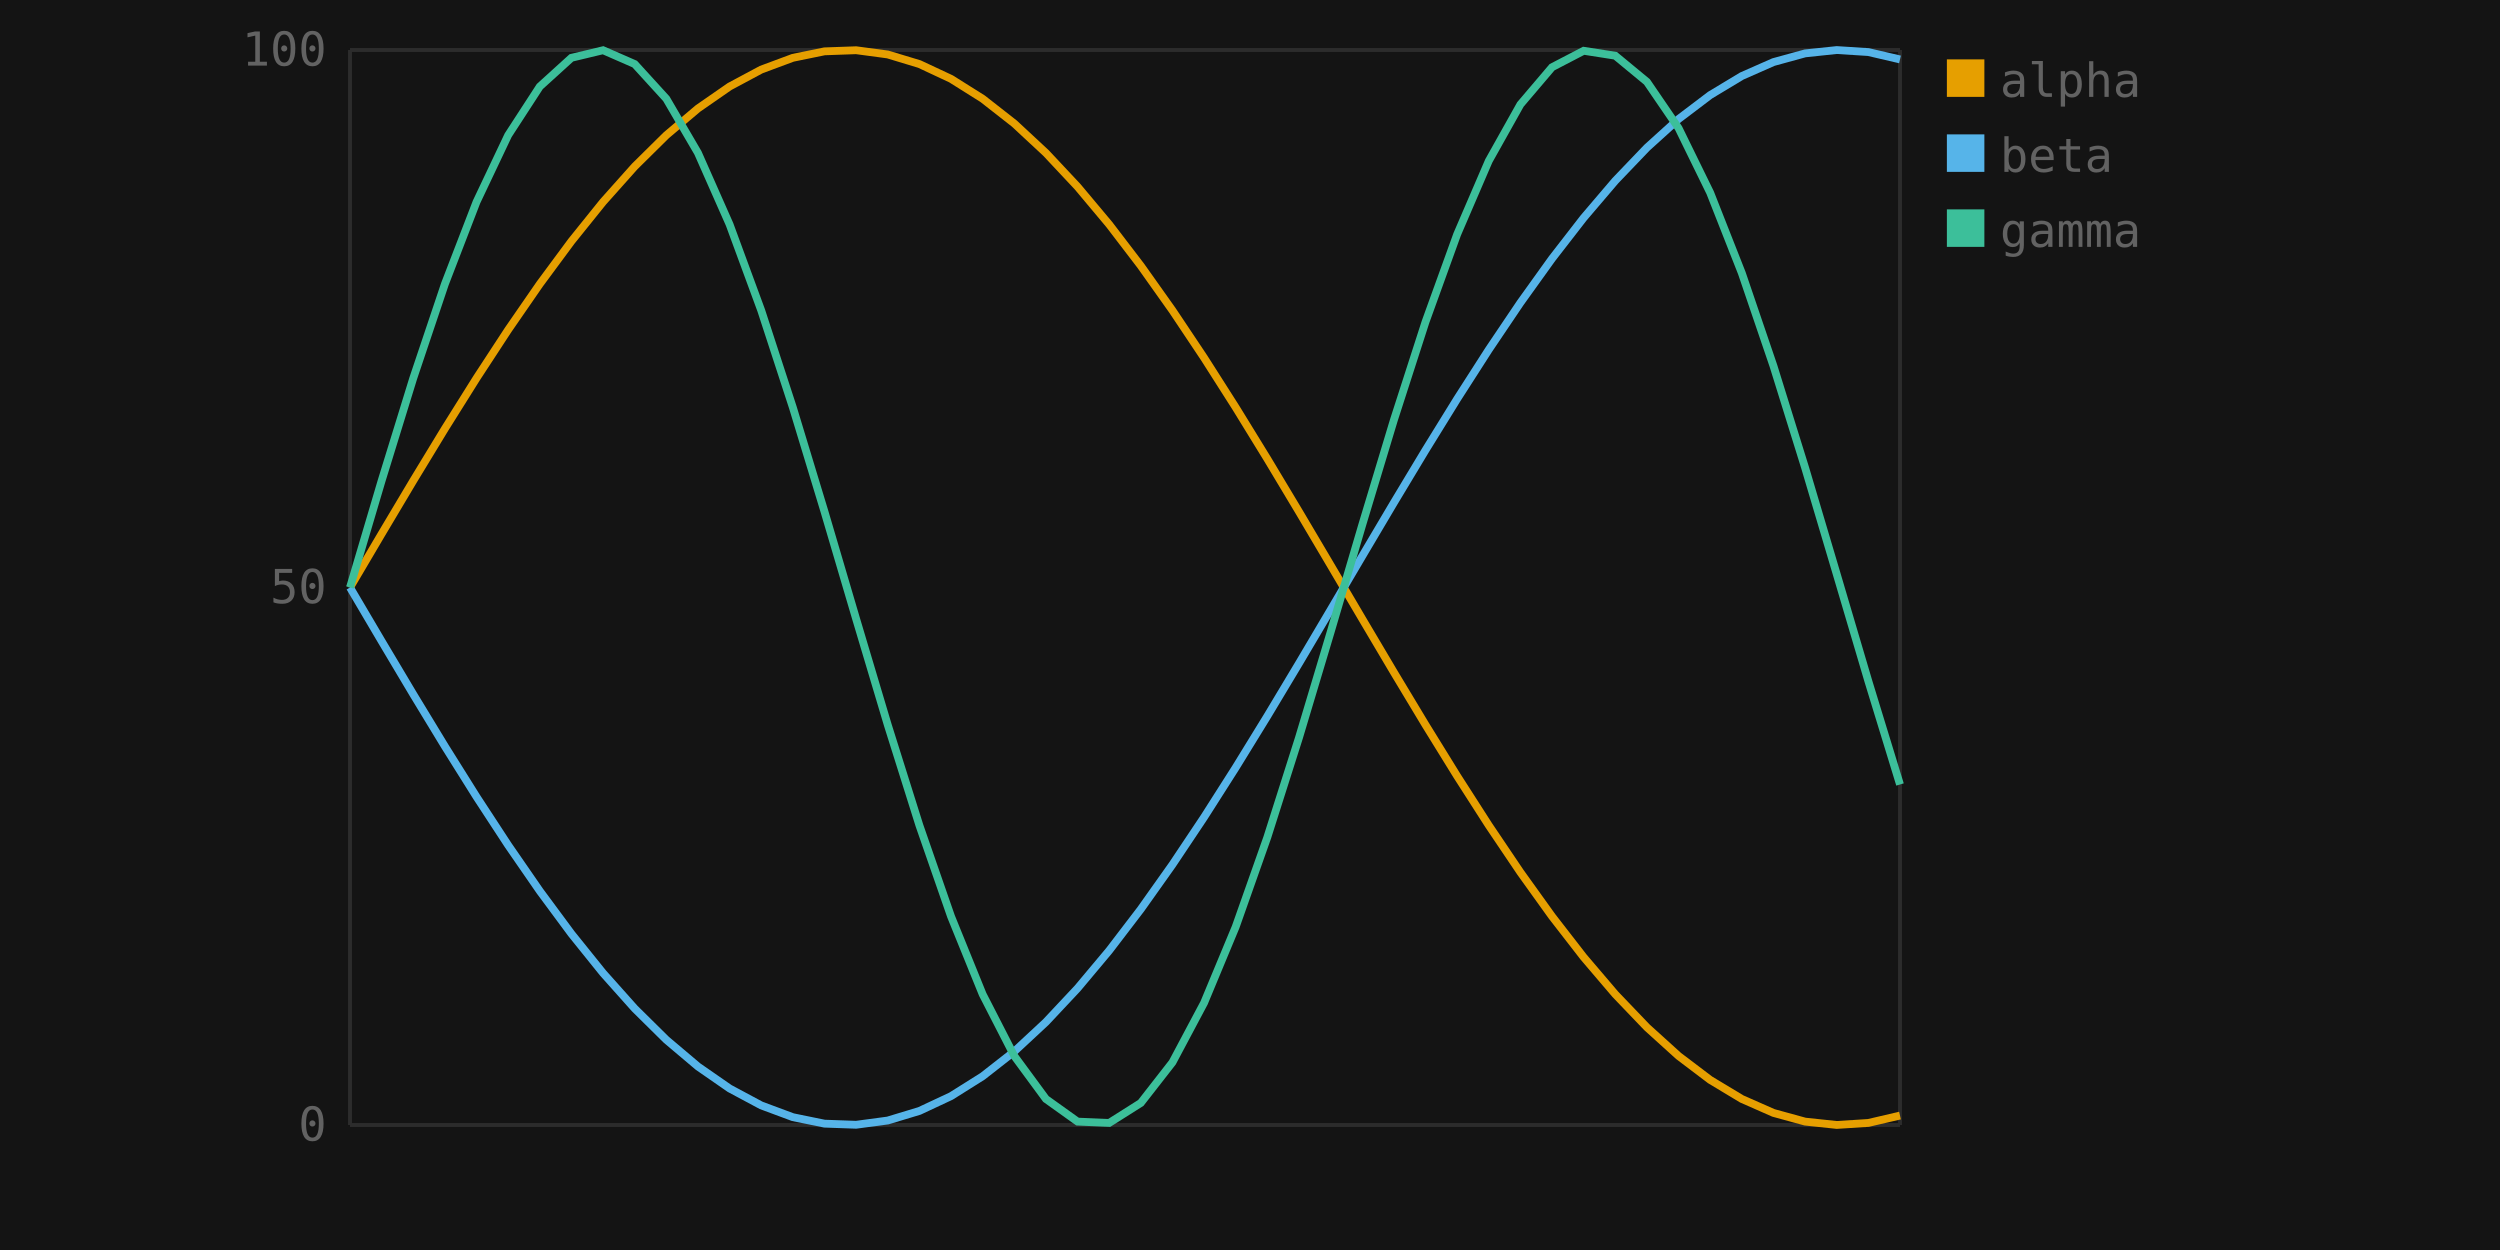
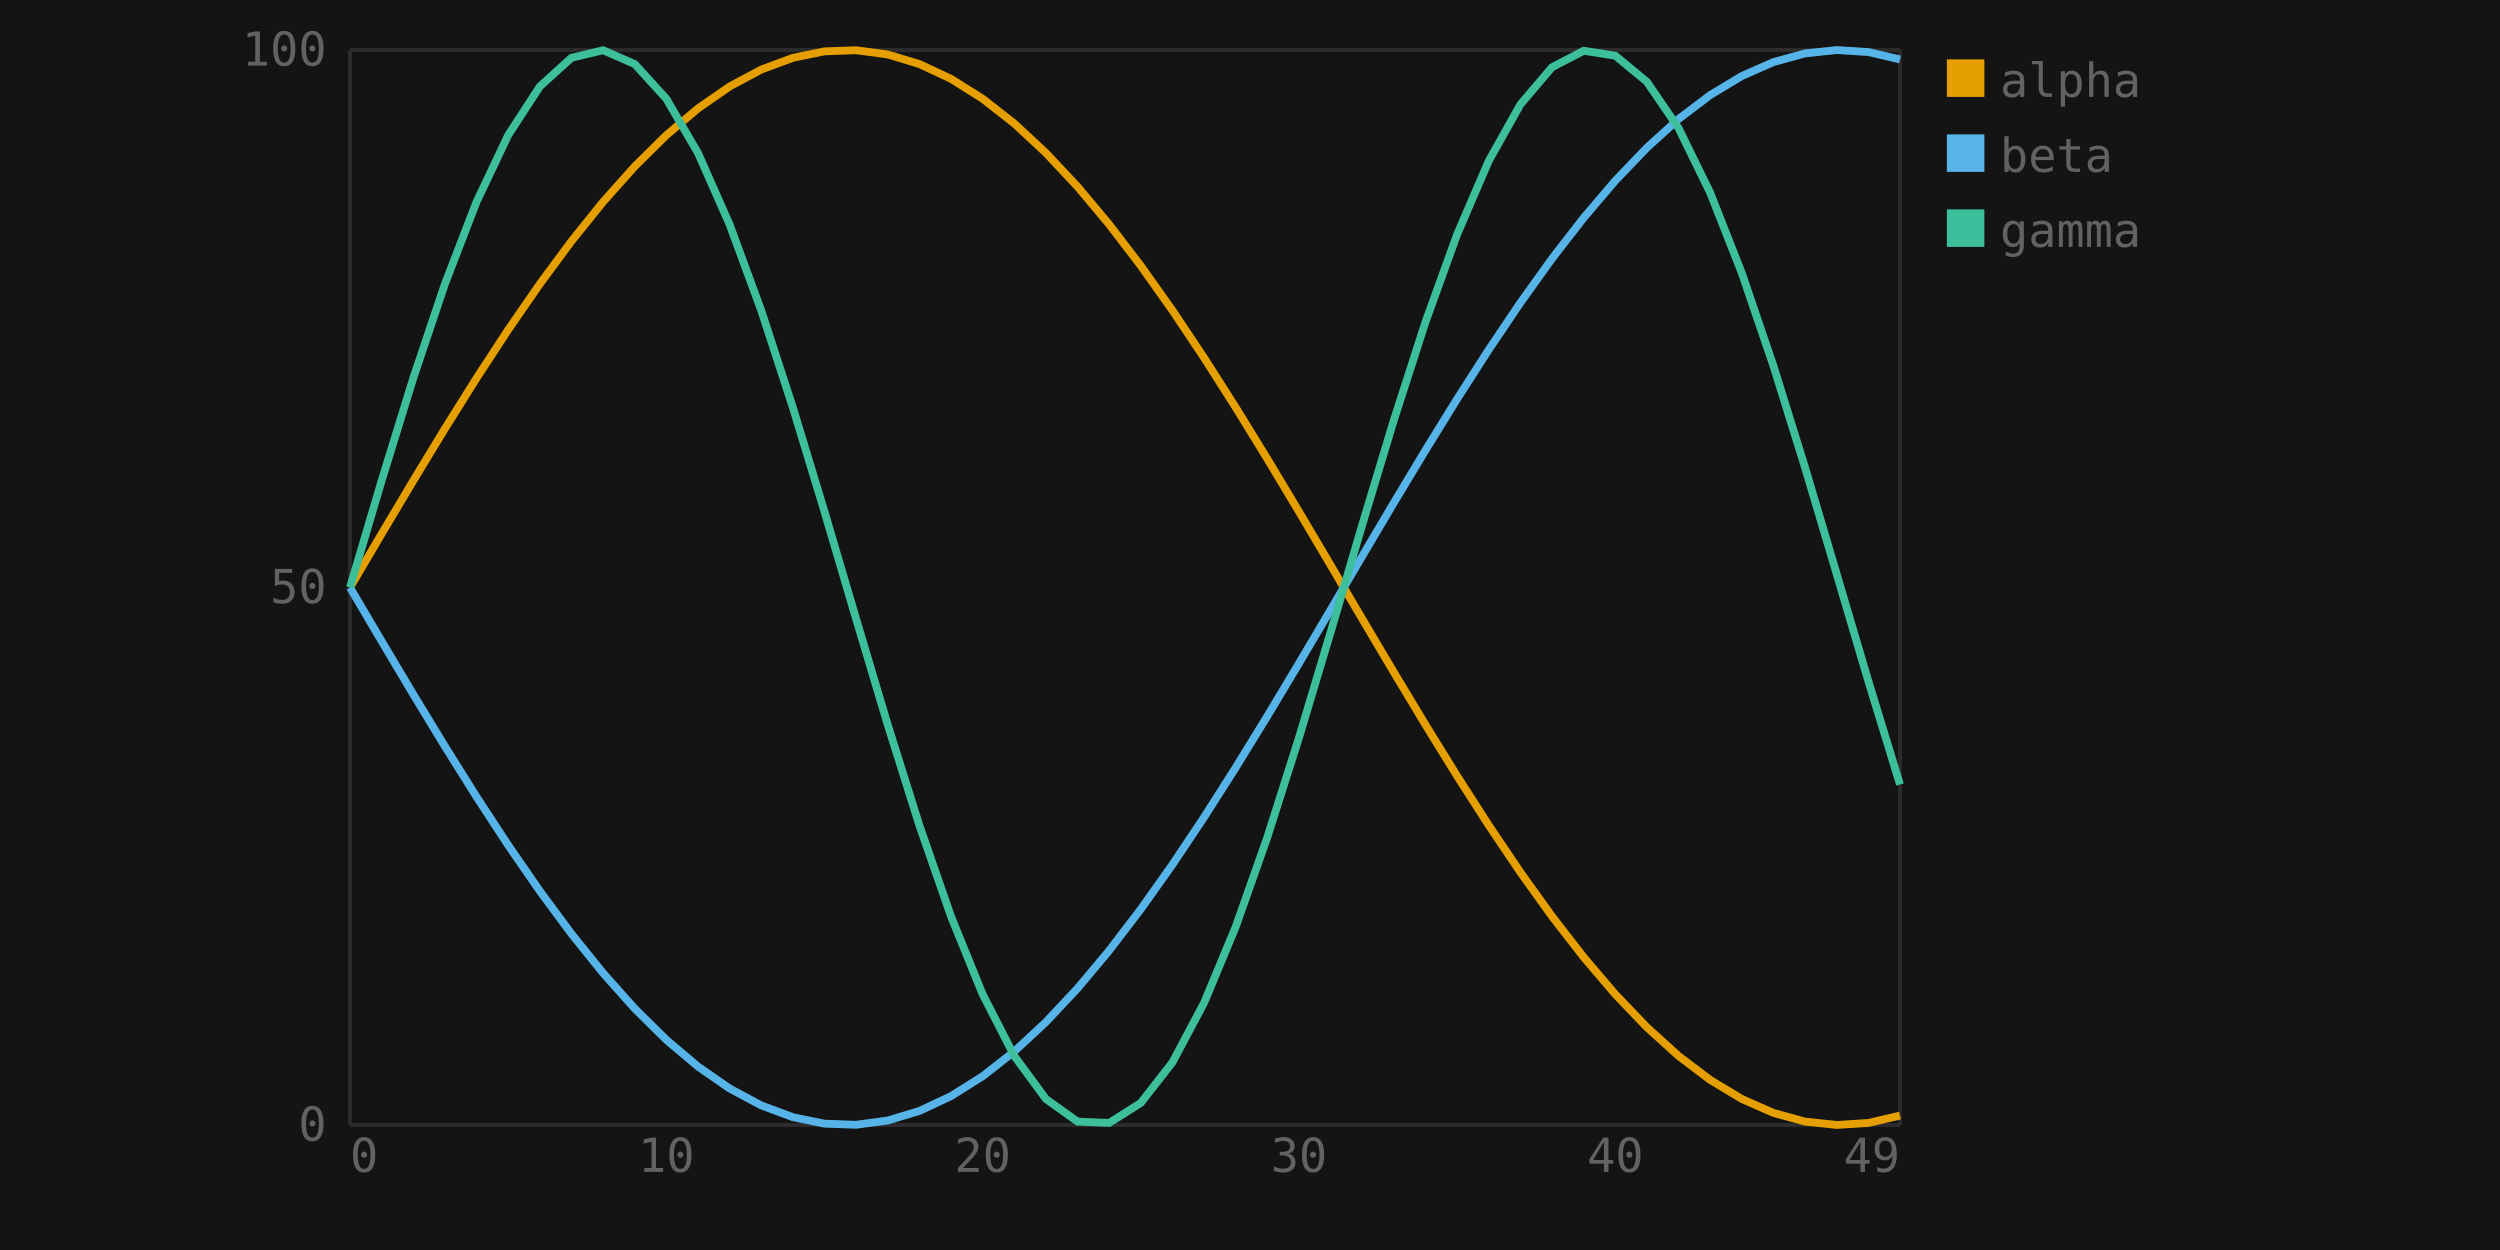
<svg xmlns="http://www.w3.org/2000/svg" viewBox="0 0 640 320" width="640" height="320">
  <rect width="100%" height="100%" fill="#141414" />
  <line x1="89.6" y1="12.8" x2="89.6" y2="288" stroke="#2c2c2c" stroke-width="1" />
  <line x1="89.6" y1="288" x2="486.4" y2="288" stroke="#2c2c2c" stroke-width="1" />
  <line x1="486.4" y1="12.8" x2="486.4" y2="288" stroke="#2c2c2c" stroke-width="1" />
  <line x1="89.6" y1="12.8" x2="486.4" y2="12.8" stroke="#2c2c2c" stroke-width="1" />
  <text x="83.6" y="292" text-anchor="end" font-size="12" font-family="monospace" fill="#626262">0</text>
  <text x="83.6" y="154.4" text-anchor="end" font-size="12" font-family="monospace" fill="#626262">50</text>
  <text x="83.6" y="16.8" text-anchor="end" font-size="12" font-family="monospace" fill="#626262">100</text>
+   <text x="89.6" y="300" text-anchor="start" font-size="12" font-family="monospace" fill="#626262">0</text>
+   <text x="170.58" y="300" text-anchor="middle" font-size="12" font-family="monospace" fill="#626262">10</text>
+   <text x="251.559" y="300" text-anchor="middle" font-size="12" font-family="monospace" fill="#626262">20</text>
+   <text x="332.539" y="300" text-anchor="middle" font-size="12" font-family="monospace" fill="#626262">30</text>
+   <text x="413.518" y="300" text-anchor="middle" font-size="12" font-family="monospace" fill="#626262">40</text>
+   <text x="486.4" y="300" text-anchor="end" font-size="12" font-family="monospace" fill="#626262">49</text>
  <rect x="498.4" y="15.2" width="9.6" height="9.6" fill="#e69f00" />
  <text x="512" y="24.8" text-anchor="start" font-size="12" font-family="monospace" fill="#626262">alpha</text>
  <rect x="498.4" y="34.4" width="9.6" height="9.6" fill="#56b4e9" />
  <text x="512" y="44" text-anchor="start" font-size="12" font-family="monospace" fill="#626262">beta</text>
  <rect x="498.4" y="53.6" width="9.6" height="9.6" fill="#3cbf9a" />
  <text x="512" y="63.2" text-anchor="start" font-size="12" font-family="monospace" fill="#626262">gamma</text>
  <path d="M89.6 150.4 L97.698 136.663 L105.796 123.063 L113.894 109.736 L121.992 96.816 L130.09 84.431 L138.188 72.705 L146.286 61.756 L154.384 51.692 L162.482 42.614 L170.58 34.614 L178.678 27.77 L186.776 22.151 L194.873 17.814 L202.971 14.802 L211.069 13.145 L219.167 12.859 L227.265 13.947 L235.363 16.399 L243.461 20.189 L251.559 25.281 L259.657 31.622 L267.755 39.151 L275.853 47.791 L283.951 57.456 L292.049 68.05 L300.147 79.467 L308.245 91.593 L316.343 104.306 L324.441 117.479 L332.539 130.982 L340.637 144.679 L348.735 158.432 L356.833 172.106 L364.931 185.562 L373.029 198.668 L381.127 211.291 L389.224 223.305 L397.322 234.592 L405.42 245.037 L413.518 254.536 L421.616 262.995 L429.714 270.329 L437.812 276.464 L445.91 281.34 L454.008 284.908 L462.106 287.132 L470.204 287.989 L478.302 287.472 L486.4 285.585" fill="none" stroke="#e69f00" stroke-width="2" />
  <path d="M89.6 150.4 L97.698 164.137 L105.796 177.737 L113.894 191.064 L121.992 203.984 L130.09 216.369 L138.188 228.095 L146.286 239.044 L154.384 249.108 L162.482 258.186 L170.58 266.186 L178.678 273.03 L186.776 278.649 L194.873 282.986 L202.971 285.998 L211.069 287.655 L219.167 287.941 L227.265 286.853 L235.363 284.401 L243.461 280.611 L251.559 275.519 L259.657 269.178 L267.755 261.649 L275.853 253.009 L283.951 243.344 L292.049 232.75 L300.147 221.333 L308.245 209.207 L316.343 196.494 L324.441 183.321 L332.539 169.818 L340.637 156.121 L348.735 142.368 L356.833 128.694 L364.931 115.238 L373.029 102.132 L381.127 89.509 L389.224 77.495 L397.322 66.208 L405.42 55.763 L413.518 46.264 L421.616 37.805 L429.714 30.471 L437.812 24.336 L445.91 19.46 L454.008 15.892 L462.106 13.668 L470.204 12.811 L478.302 13.328 L486.4 15.215" fill="none" stroke="#56b4e9" stroke-width="2" />
  <path d="M89.6 150.4 L97.698 123.063 L105.796 96.816 L113.894 72.705 L121.992 51.692 L130.09 34.614 L138.188 22.151 L146.286 14.802 L154.384 12.859 L162.482 16.399 L170.58 25.281 L178.678 39.151 L186.776 57.456 L194.873 79.467 L202.971 104.306 L211.069 130.982 L219.167 158.432 L227.265 185.562 L235.363 211.291 L243.461 234.592 L251.559 254.536 L259.657 270.329 L267.755 281.34 L275.853 287.132 L283.951 287.472 L292.049 282.348 L300.147 271.963 L308.245 256.732 L316.343 237.262 L324.441 214.329 L332.539 188.848 L340.637 161.833 L348.735 134.363 L356.833 107.532 L364.931 82.41 L373.029 59.999 L381.127 41.191 L389.224 26.738 L397.322 17.214 L405.42 13 L413.518 14.264 L421.616 20.955 L429.714 32.807 L437.812 49.347 L445.91 69.915 L454.008 93.692 L462.106 119.73 L470.204 146.991 L478.302 174.387 L486.4 200.828" fill="none" stroke="#3cbf9a" stroke-width="2" />
</svg>
